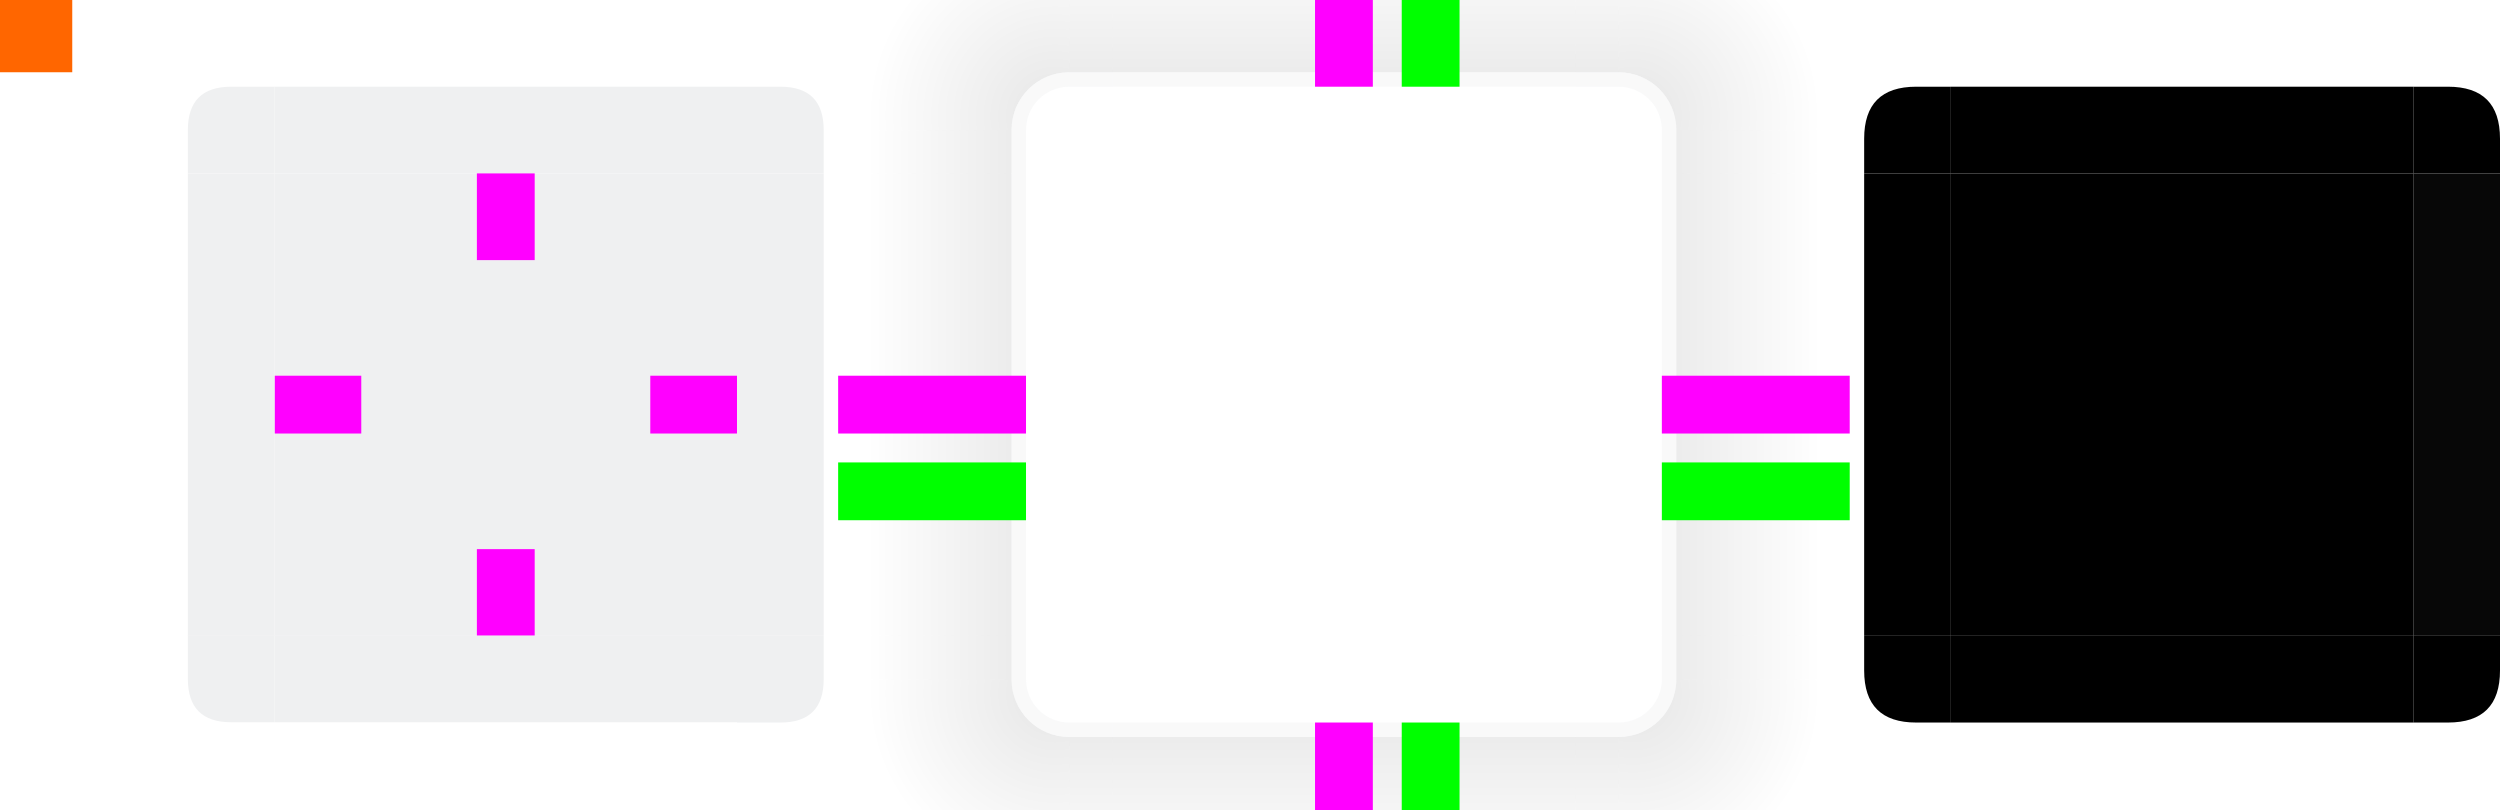
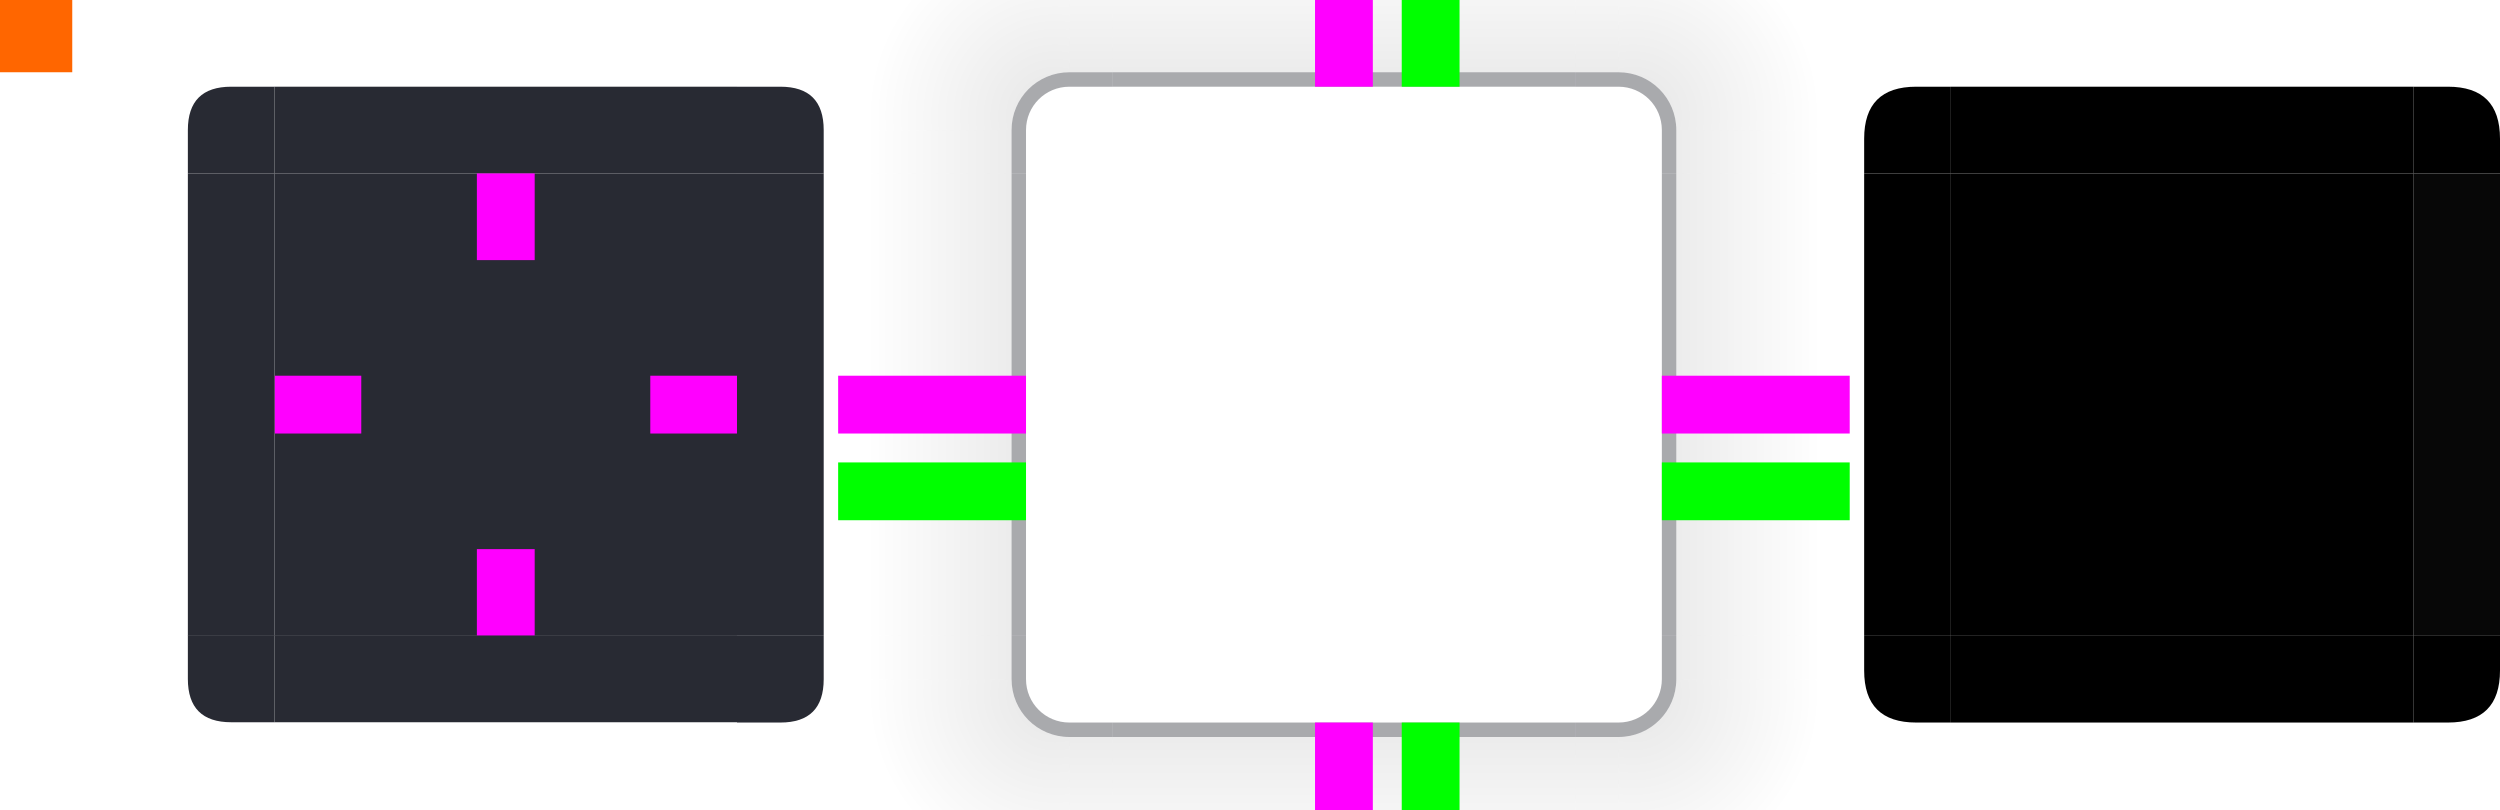
<svg xmlns="http://www.w3.org/2000/svg" xmlns:xlink="http://www.w3.org/1999/xlink" width="173" height="56" viewBox="0 0 173 56" id="svg2" version="1.1">
  <style type="text/css" id="current-color-scheme">
      .ColorScheme-Text {
-         color:#31363b;
-         stop-color:#31363b;
+         color:#e6ebef;
+         stop-color:#e6ebef;
      }
      .ColorScheme-Background {
-         color:#eff0f1;
-         stop-color:#eff0f1;
+         color:#282a33;
+         stop-color:#282a33;
      }
      .ColorScheme-Highlight {
        color:#3daee9;
        stop-color:#3daee9;
      }
      .ColorScheme-ViewText {
-         color:#31363b;
-         stop-color:#31363b;
+         color:#e6ebef;
+         stop-color:#e6ebef;
      }
      .ColorScheme-ViewBackground {
-         color:#fcfcfc;
-         stop-color:#fcfcfc;
+         color:#32343d;
+         stop-color:#32343d;
      }
      .ColorScheme-ViewHover {
        color:#93cee9;
        stop-color:#93cee9;
      }
      .ColorScheme-ViewFocus{
        color:#3daee9;
        stop-color:#3daee9;
      }
      .ColorScheme-ButtonText {
-         color:#31363b;
-         stop-color:#31363b;
+         color:#e6ebef;
+         stop-color:#e6ebef;
      }
      .ColorScheme-ButtonBackground {
-         color:#eff0f1;
-         stop-color:#eff0f1;
+         color:#282a33;
+         stop-color:#282a33;
      }
      .ColorScheme-ButtonHover {
        color:#93cee9;
        stop-color:#93cee9;
      }
      .ColorScheme-ButtonFocus{
        color:#3daee9;
        stop-color:#3daee9;
      }
      </style>
  <defs id="defs4">
    <style type="text/css" id="style22">
      .ColorScheme-Text {
-         color:#31363b;
+         color:#e6ebef;
      }
      .ColorScheme-Background {
-         color:#eff0f1;
+         color:#282a33;
      }
      .ColorScheme-Highlight {
        color:#3daee9;
      }
      .ColorScheme-ViewText {
-         color:#31363b;
+         color:#e6ebef;
      }
      .ColorScheme-ViewBackground {
-         color:#fcfcfc;
+         color:#32343d;
      }
      .ColorScheme-ViewHover {
        color:#93cee9;
      }
      .ColorScheme-ViewFocus{
        color:#3daee9;
      }
      .ColorScheme-ButtonText {
-         color:#31363b;
+         color:#e6ebef;
      }
      .ColorScheme-ButtonBackground {
-         color:#eff0f1;
+         color:#282a33;
      }
      .ColorScheme-ButtonHover {
        color:#93cee9;
      }
      .ColorScheme-ButtonFocus{
        color:#3daee9;
      }
      </style>
    <linearGradient id="linearGradient4270">
      <stop stop-color="#000000" stop-opacity=".66" offset="0" id="stop3" />
      <stop stop-color="#000000" stop-opacity="0" offset="1" id="stop5" />
    </linearGradient>
    <linearGradient id="linearGradient1537" x1="19" x2="19" y1="8" y2="-5" gradientTransform="translate(58)" gradientUnits="userSpaceOnUse" xlink:href="#linearGradient4270" />
    <linearGradient id="linearGradient1729" x1="-912.36" x2="-899.36" y1="-35" y2="-35" gradientUnits="userSpaceOnUse" xlink:href="#linearGradient4270" />
    <linearGradient id="linearGradient1637-3" x1="15" x2="2" y1="12" y2="12" gradientUnits="userSpaceOnUse" xlink:href="#linearGradient4270" gradientTransform="translate(58)" />
    <radialGradient id="radialGradient1433-5" cx="22.2" cy="913.97" r="6" gradientTransform="matrix(2.5385e-6,-2.1667,2.1667,2.5385e-6,-1907.3,56.098)" gradientUnits="userSpaceOnUse" xlink:href="#linearGradient4270" />
  </defs>
  <g id="layer1" transform="translate(0,-904.3622)">
    <use id="shadow-bottom" transform="rotate(180,93,932.3622)" width="100%" height="100%" xlink:href="#shadow-top" x="0" y="0" />
    <use id="shadow-left" transform="rotate(-90,93,932.3622)" width="100%" height="100%" xlink:href="#shadow-top" x="0" y="0" />
    <use id="shadow-right" transform="rotate(90,93,932.3622)" width="100%" height="100%" xlink:href="#shadow-top" x="0" y="0" />
    <rect id="hint-tile-center" y="904.362" width="5" height="5" fill="#ff6600" x="0" />
    <g id="top" transform="translate(0,0.00218)">
      <rect class="ColorScheme-Background" transform="matrix(0,-1,-1,0,0,0)" x="-916.36" y="-51" width="6" height="32" fill="currentColor" id="rect28" style="opacity:1" />
    </g>
    <g id="topleft" transform="translate(0,0.00218)">
      <path class="ColorScheme-Background" d="m 16,910.36 c -2,0 -3,1 -3,3 v 3 h 6 v -6 z" fill="currentColor" id="path31" style="opacity:1" />
    </g>
    <g id="center" transform="translate(0,0.00218)">
      <rect x="19" y="916.36" width="32" height="32" fill="none" id="rect34" />
      <rect class="ColorScheme-Background" x="19" y="916.36" width="32" height="32" fill="currentColor" id="rect36" style="opacity:1" />
    </g>
    <rect id="hint-top-margin" x="33" y="916.362" width="4" height="6" fill="#ff00ff" />
    <rect id="hint-bottom-margin" x="33" y="942.362" width="4" height="6" fill="#ff00ff" />
    <rect id="hint-right-margin" transform="rotate(90)" x="930.362" y="-51" width="4" height="6" fill="#ff00ff" />
    <rect id="hint-left-margin" transform="rotate(90)" x="930.362" y="-25" width="4" height="6" fill="#ff00ff" />
    <g id="shadow-top" transform="translate(58,0.00218)">
      <rect transform="matrix(0,-1,-1,0,0,0)" x="-916.36" y="-51" width="6" height="32" fill="none" id="rect43" />
      <rect transform="matrix(0,-1,-1,0,0,0)" x="-909.36" y="-51" width="12" height="32" fill="url(#linearGradient1729)" id="rect45" style="opacity:0.15;fill:url(#linearGradient1729)" />
      <rect transform="matrix(0,-1,-1,0,0,0)" x="-911.36" y="-51" width="1" height="32" fill="none" id="rect47" />
      <path transform="translate(-58,904.36)" d="m 77,6 h 32 V 5 H 77 Z" id="path49" class="ColorScheme-Background" fill="currentColor" style="opacity:0.4" />
    </g>
    <g id="shadow-topleft" transform="translate(58,0.00218)">
      <path id="path52" style="opacity:0.15;fill:url(#linearGradient1637-3)" d="m 58,9 v 3 H 70 V 9 Z" transform="translate(-58,904.36)" />
      <path id="path54" style="opacity:0.15;fill:url(#radialGradient1433-5)" d="M 58,-7 V 9 H 70 C 70,6.784 71.784,5 74,5 V -7 Z" transform="translate(-58,904.36)" />
      <path id="path56" style="opacity:0.15;fill:url(#linearGradient1537)" d="M 74,-7 V 5 h 3 V -7 Z" transform="translate(-58,904.36)" />
      <rect transform="scale(-1,1)" x="-19" y="910.36" width="6" height="6" ry="1" fill="none" id="rect58" />
      <rect transform="scale(-1,1)" x="-19" y="910.36" width="2" height="6" ry="0" fill="none" id="rect60" />
      <rect transform="scale(-1,1)" x="-18" y="914.36" width="5" height="2" fill="none" id="rect62" />
      <path id="path64" d="M 16 909.36 C 13.784 909.36 12 911.144 12 913.36 L 12 916.36 L 13 916.36 L 13 913.36 C 13 911.698 14.338 910.36 16 910.36 L 19 910.36 L 19 909.36 L 16 909.36 z " class="ColorScheme-Background" fill="currentColor" style="opacity:0.4" />
    </g>
    <g id="shadow-center" transform="translate(58,0.00218)" fill="none">
      <rect x="19" y="916.36" width="32" height="32" id="rect71" />
      <rect x="19" y="916.36" width="32" height="32" id="rect73" />
    </g>
    <rect id="shadow-hint-top-margin" x="91" y="897.362" width="4" height="13" fill="#ff00ff" />
    <rect id="shadow-hint-bottom-margin" x="91" y="954.362" width="4" height="13" fill="#ff00ff" />
    <rect id="shadow-hint-right-margin" transform="rotate(90)" x="930.362" y="-128" width="4" height="13" fill="#ff00ff" />
    <rect id="shadow-hint-left-margin" transform="rotate(90)" x="930.362" y="-71" width="4" height="13" fill="#ff00ff" />
    <g id="mask-top" transform="matrix(1,0,0,1.2,116,-182.0698)">
      <rect transform="matrix(0,-1,-1,0,0,0)" x="-915.36" y="-51" width="5" height="32" id="rect80" />
    </g>
    <g id="mask-topleft" transform="matrix(1.2,0,0,1.2,113.4,-182.0698)">
      <path transform="translate(-116,904.36)" d="m 132,6 c -2,0 -3,1 -3,3 v 2 h 5 V 6 h -1 z" id="path83" />
    </g>
    <g id="mask-topright" transform="translate(116,0.00218)">
      <path d="m 51,910.36 v 6 h 6 v -2.4 c 0,-2.4 -1.2,-3.6 -3.6,-3.6 h -1.2 z" id="path86" />
    </g>
    <g id="mask-bottom" transform="matrix(1,0,0,1.2,116,-190.8698)">
      <rect transform="rotate(90)" x="949.36" y="-51" width="5" height="32" id="rect89" />
    </g>
    <g id="mask-bottomleft" transform="translate(116,0.00218)">
      <path d="m 13,948.36 v 2.4 c 0,2.4 1.2,3.6 3.6,3.6 H 19 v -6 z" id="path92" />
    </g>
    <g id="mask-bottomright" transform="translate(116,0.00218)">
      <path d="m 51,948.36 v 6 h 2.4 c 2.4,0 3.6,-1.2 3.6,-3.6 v -2.4 z" id="path95" />
    </g>
    <g id="mask-left" transform="matrix(1.2,0,0,1,113.4,0.00218)">
      <rect transform="scale(-1,1)" x="-18" y="916.36" width="5" height="32" id="rect98" />
    </g>
    <g id="mask-right" transform="translate(116,0.00218)">
      <rect x="51" y="916.36" width="6" height="32" fill="#000000" opacity="0.97" id="rect101" style="stroke-width:1.095" />
    </g>
    <g id="mask-center" transform="translate(116,0.00218)">
      <rect x="19" y="916.36" width="32" height="32" fill="none" id="rect104" />
      <rect x="19" y="916.36" width="32" height="32" id="rect106" />
    </g>
    <use id="topright" transform="matrix(-1,0,0,1,70,-2e-5)" width="100%" height="100%" xlink:href="#topleft" x="0" y="0" style="opacity:1" />
    <use id="left" transform="rotate(-90,35,932.3622)" width="100%" height="100%" xlink:href="#top" x="0" y="0" style="opacity:1" />
    <use id="right" transform="matrix(0,-1,-1,0,967.3622,967.3622)" width="100%" height="100%" xlink:href="#top" x="0" y="0" style="opacity:1" />
    <use id="bottom" transform="matrix(1,0,0,-1,1.5259e-5,1864.704)" width="100%" height="100%" xlink:href="#top" x="0" y="0" style="opacity:1" />
    <use id="bottomleft" transform="matrix(1,0,0,-1,0,1864.704)" width="100%" height="100%" xlink:href="#topleft" x="0" y="0" style="opacity:1" />
    <use id="bottomright" transform="rotate(180,35,932.3622)" width="100%" height="100%" xlink:href="#topleft" x="0" y="0" style="opacity:1" />
    <use id="shadow-topright" transform="rotate(90,93,932.3622)" width="100%" height="100%" xlink:href="#shadow-topleft" x="0" y="0" />
    <use id="shadow-bottomright" transform="rotate(180,93,932.3622)" width="100%" height="100%" xlink:href="#shadow-topleft" x="0" y="0" />
    <use id="shadow-bottomleft" transform="rotate(-90,93,932.3622)" width="100%" height="100%" xlink:href="#shadow-topleft" x="0" y="0" />
    <rect y="897.362" x="97" height="13" width="4" id="shadow-hint-top-inset" style="fill:#00ff00;fill-opacity:1;stroke:none;stroke-width:1.472" />
    <rect style="fill:#00ff00;fill-opacity:1;stroke:none;stroke-width:1.472" id="shadow-hint-bottom-inset" width="4" height="13" x="97" y="954.362" />
    <rect transform="rotate(90)" style="fill:#00ff00;fill-opacity:1;stroke:none;stroke-width:1.472" id="shadow-hint-right-inset" width="4" height="13" x="936.362" y="-128" />
    <rect transform="rotate(90)" y="-71" x="936.362" height="13" width="4" id="shadow-hint-left-inset" style="fill:#00ff00;fill-opacity:1;stroke:none;stroke-width:1.472" />
    <rect style="fill:#00ff00;fill-opacity:1;stroke:none" id="hint-top-inset" width="4" height="1e-06" x="28" y="909.362" />
    <rect y="959.362" x="28" height="1e-06" width="4" id="hint-bottom-inset" style="fill:#00ff00;fill-opacity:1;stroke:none" />
    <rect y="-58" x="935.362" height="1e-06" width="4" id="hint-right-inset" style="fill:#00ff00;fill-opacity:1;stroke:none" transform="rotate(90)" />
    <rect style="fill:#00ff00;fill-opacity:1;stroke:none" id="hint-left-inset" width="4" height="1e-06" x="935.362" y="-8" transform="rotate(90)" />
  </g>
</svg>
